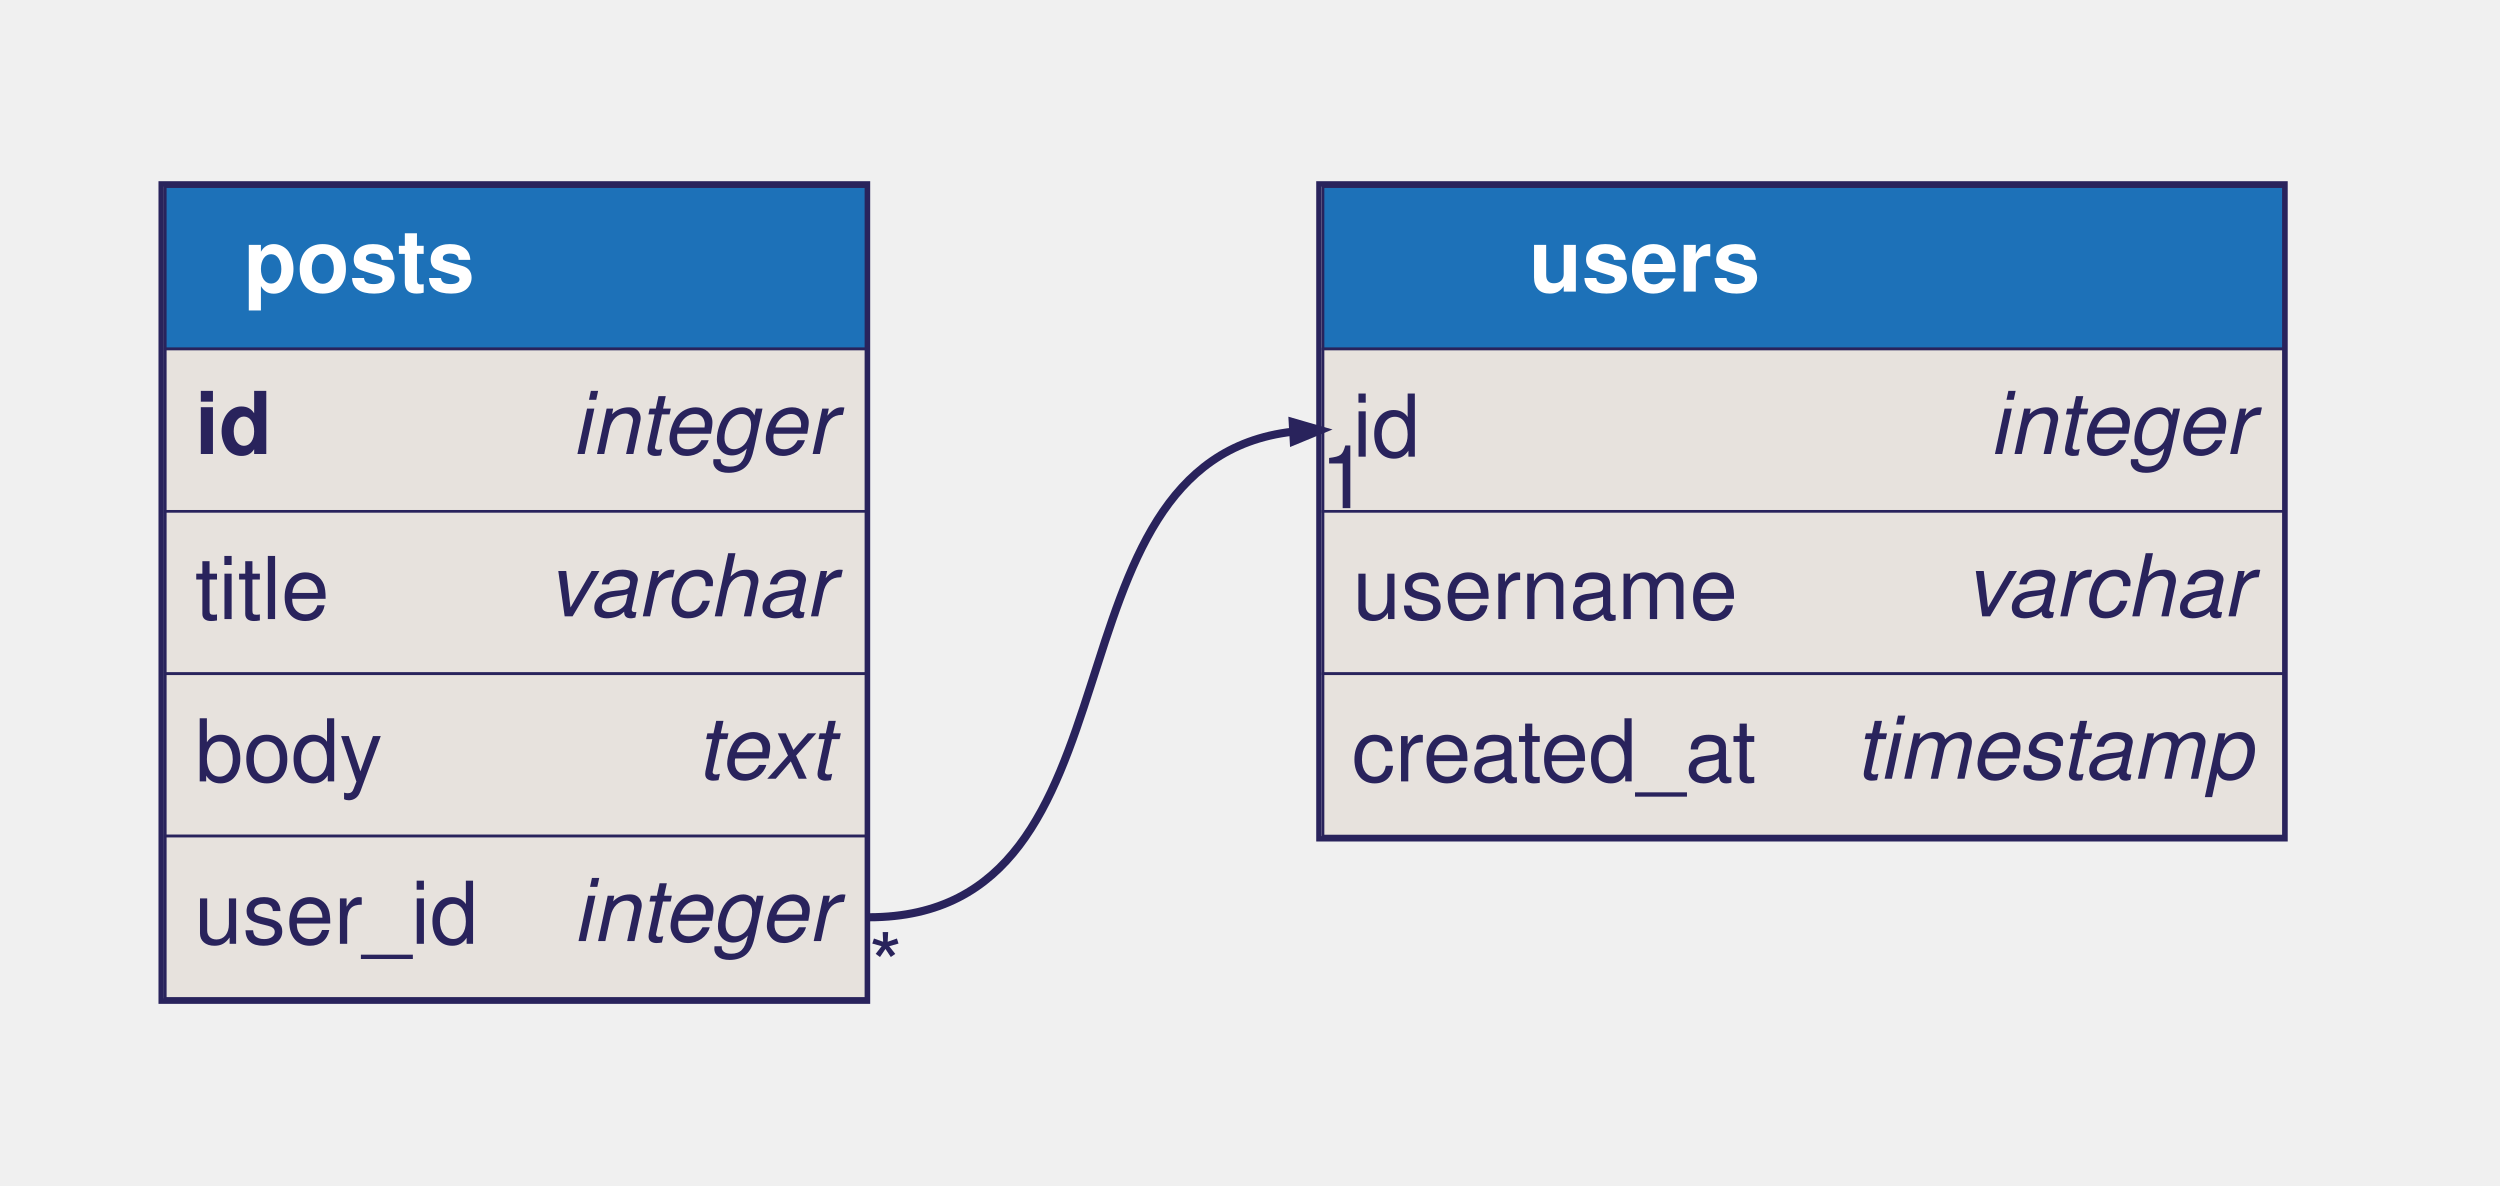
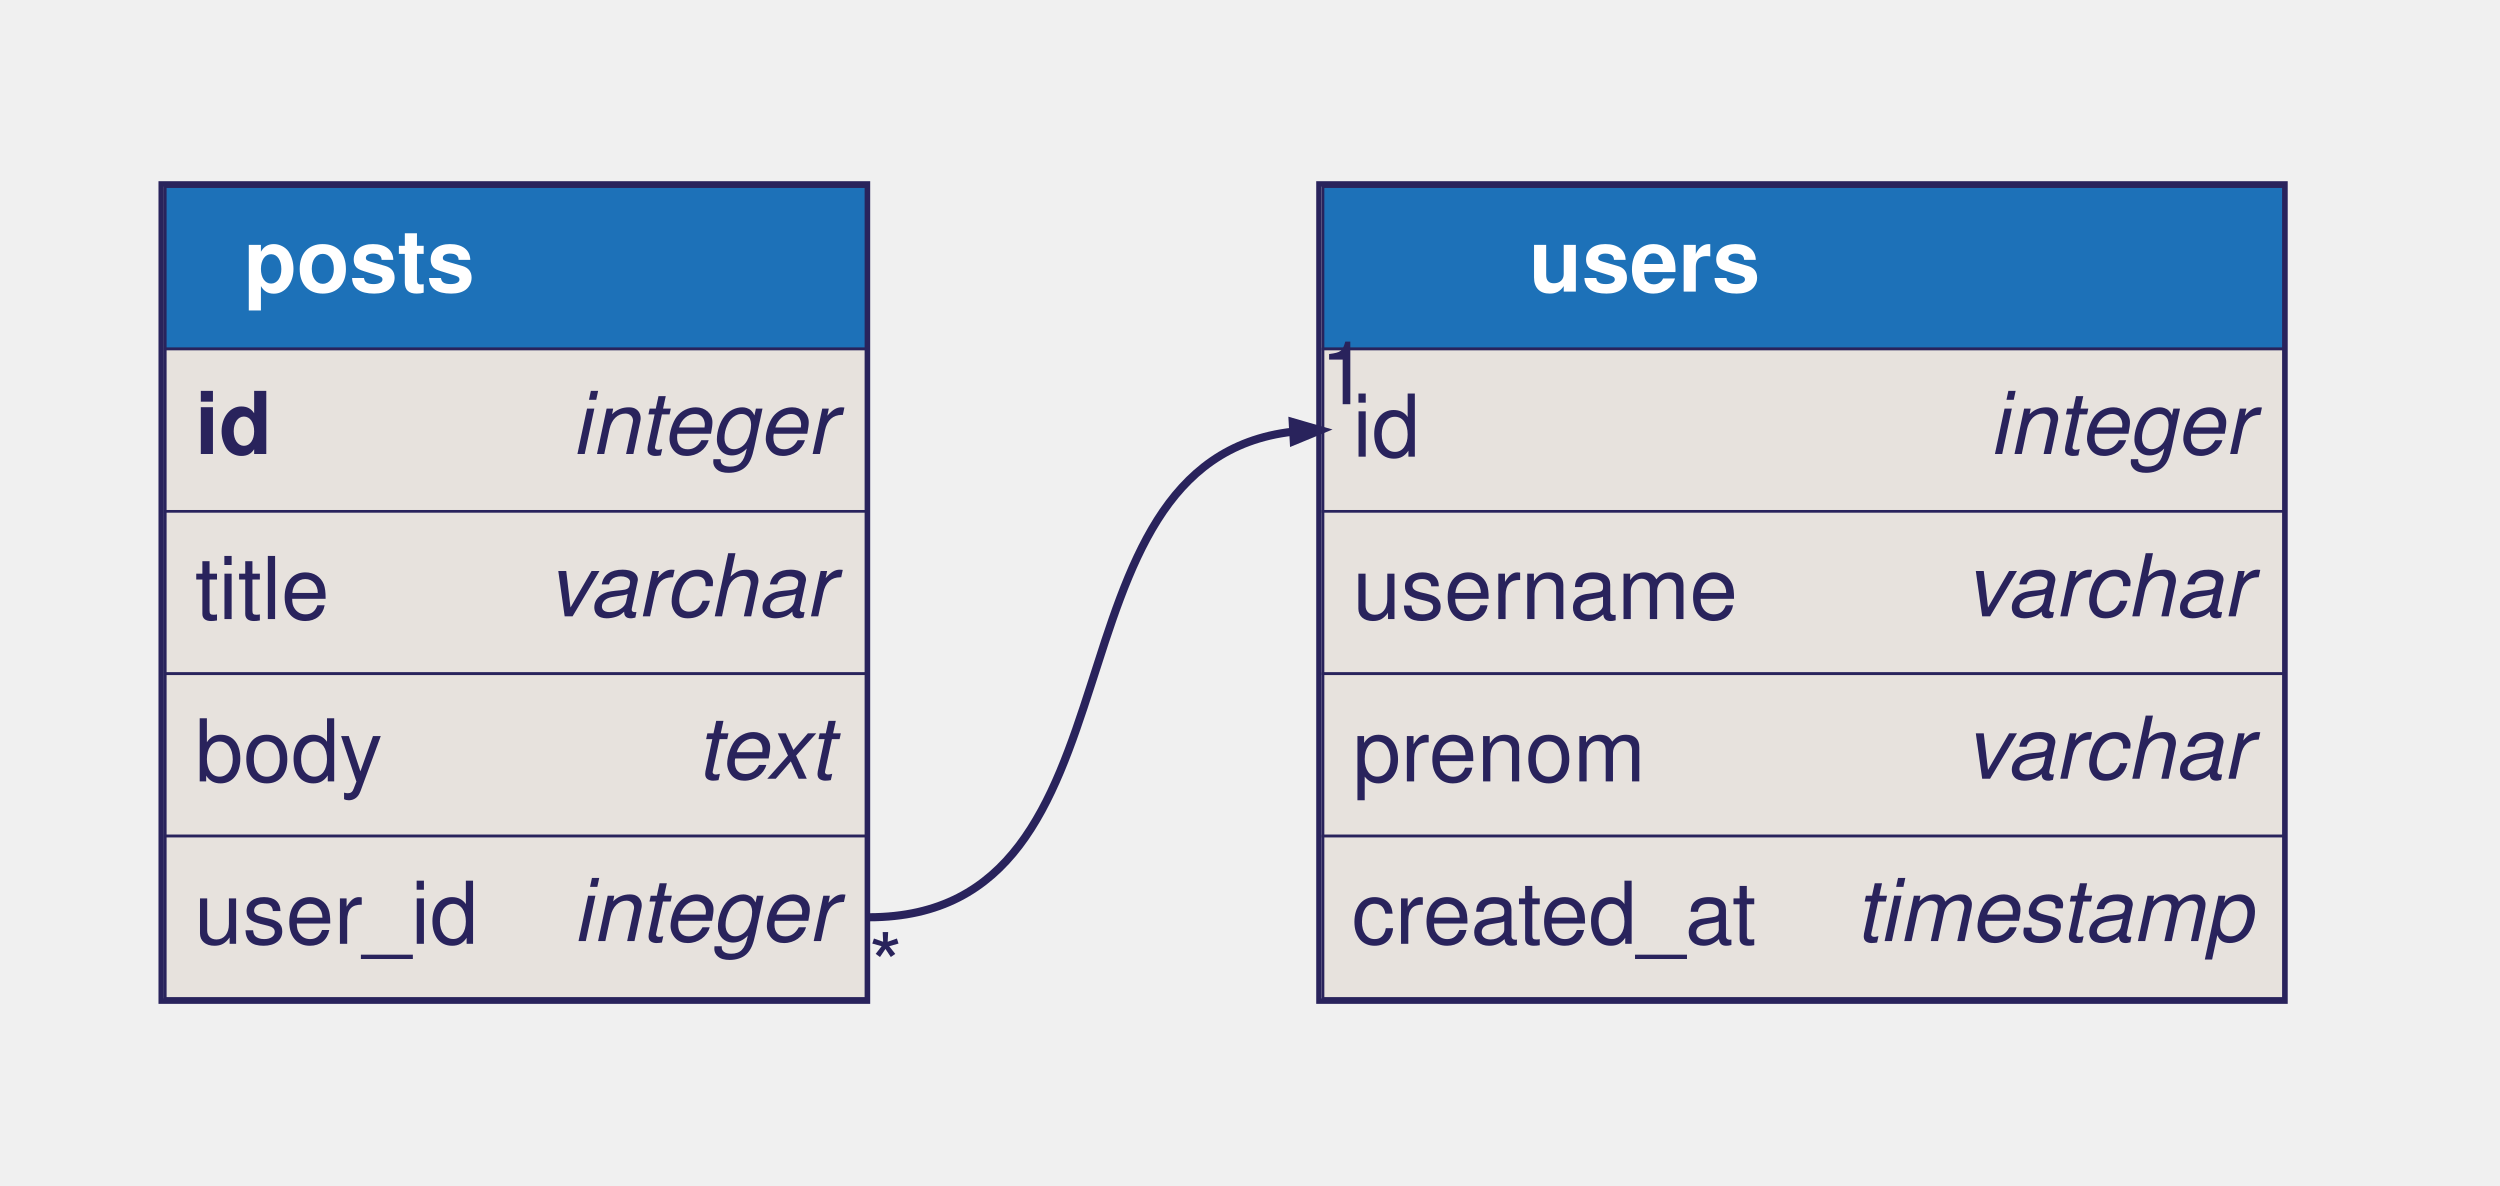
<svg xmlns="http://www.w3.org/2000/svg" width="924pt" height="438pt" viewBox="0.00 0.00 923.64 437.92">
  <g id="graph0" class="graph" transform="scale(1 1) rotate(0) translate(4 433.92)">
    <g id="users" class="node">
-       <ellipse fill="none" stroke="black" stroke-width="0" cx="661.79" cy="-244.96" rx="253.7" ry="172.57" />
+       <ellipse fill="none" stroke="black" stroke-width="0" cx="661.79" cy="-214.96" rx="253.7" ry="214.92" />
      <polygon fill="#1d71b8" stroke="transparent" points="484.79,-304.96 484.79,-364.96 839.79,-364.96 839.79,-304.96 484.79,-304.96" />
      <polygon fill="none" stroke="#29235c" points="484.79,-304.96 484.79,-364.96 839.79,-364.96 839.79,-304.96 484.79,-304.96" />
      <text text-anchor="start" x="560.92" y="-326.16" font-family="Helvetica,sans-Serif" font-weight="bold" font-size="32.00" fill="#ffffff">       users       </text>
      <polygon fill="#e7e2dd" stroke="transparent" points="484.79,-244.96 484.79,-304.96 839.79,-304.96 839.79,-244.96 484.79,-244.96" />
      <polygon fill="none" stroke="#29235c" points="484.79,-244.96 484.79,-304.96 839.79,-304.96 839.79,-244.96 484.79,-244.96" />
      <text text-anchor="start" x="495.79" y="-265.16" font-family="Helvetica,sans-Serif" font-size="32.00" fill="#29235c">id    </text>
      <text text-anchor="start" x="730.99" y="-266.16" font-family="Helvetica,sans-Serif" font-style="italic" font-size="32.00" fill="#29235c">integer</text>
      <polygon fill="#e7e2dd" stroke="transparent" points="484.79,-184.96 484.79,-244.96 839.79,-244.96 839.79,-184.96 484.79,-184.96" />
      <polygon fill="none" stroke="#29235c" points="484.79,-184.96 484.79,-244.96 839.79,-244.96 839.79,-184.96 484.79,-184.96" />
      <text text-anchor="start" x="495.79" y="-205.16" font-family="Helvetica,sans-Serif" font-size="32.00" fill="#29235c">username    </text>
      <text text-anchor="start" x="722.12" y="-206.16" font-family="Helvetica,sans-Serif" font-style="italic" font-size="32.00" fill="#29235c">varchar</text>
      <polygon fill="#e7e2dd" stroke="transparent" points="484.79,-124.96 484.79,-184.96 839.79,-184.96 839.79,-124.96 484.79,-124.96" />
      <polygon fill="none" stroke="#29235c" points="484.79,-124.96 484.79,-184.96 839.79,-184.96 839.79,-124.96 484.79,-124.96" />
-       <text text-anchor="start" x="495.42" y="-145.16" font-family="Helvetica,sans-Serif" font-size="32.00" fill="#29235c">created_at    </text>
-       <text text-anchor="start" x="681.51" y="-146.16" font-family="Helvetica,sans-Serif" font-style="italic" font-size="32.00" fill="#29235c">timestamp</text>
-       <polygon fill="none" stroke="#29235c" stroke-width="2" points="483.29,-123.96 483.29,-365.96 840.29,-365.96 840.29,-123.96 483.29,-123.96" />
+       <text text-anchor="start" x="495.79" y="-145.16" font-family="Helvetica,sans-Serif" font-size="32.00" fill="#29235c">prenom    </text>
+       <text text-anchor="start" x="722.12" y="-146.16" font-family="Helvetica,sans-Serif" font-style="italic" font-size="32.00" fill="#29235c">varchar</text>
+       <polygon fill="#e7e2dd" stroke="transparent" points="484.79,-64.96 484.79,-124.96 839.79,-124.96 839.79,-64.96 484.79,-64.96" />
+       <polygon fill="none" stroke="#29235c" points="484.79,-64.96 484.79,-124.96 839.79,-124.96 839.79,-64.96 484.79,-64.96" />
+       <text text-anchor="start" x="495.42" y="-85.16" font-family="Helvetica,sans-Serif" font-size="32.00" fill="#29235c">created_at    </text>
+       <text text-anchor="start" x="681.51" y="-86.16" font-family="Helvetica,sans-Serif" font-style="italic" font-size="32.00" fill="#29235c">timestamp</text>
+       <polygon fill="none" stroke="#29235c" stroke-width="2" points="483.29,-63.96 483.29,-365.96 840.29,-365.96 840.29,-63.96 483.29,-63.96" />
    </g>
    <g id="posts" class="node">
      <ellipse fill="none" stroke="black" stroke-width="0" cx="185.97" cy="-214.96" rx="185.94" ry="214.92" />
      <polygon fill="#1d71b8" stroke="transparent" points="56.97,-304.96 56.97,-364.96 315.97,-364.96 315.97,-304.96 56.97,-304.96" />
      <polygon fill="none" stroke="#29235c" points="56.97,-304.96 56.97,-364.96 315.97,-364.96 315.97,-304.96 56.97,-304.96" />
      <text text-anchor="start" x="85.98" y="-326.16" font-family="Helvetica,sans-Serif" font-weight="bold" font-size="32.00" fill="#ffffff">       posts       </text>
      <polygon fill="#e7e2dd" stroke="transparent" points="56.97,-244.96 56.97,-304.96 315.97,-304.96 315.97,-244.96 56.97,-244.96" />
      <polygon fill="none" stroke="#29235c" points="56.97,-244.96 56.97,-304.96 315.97,-304.96 315.97,-244.96 56.97,-244.96" />
      <text text-anchor="start" x="67.97" y="-266.16" font-family="Helvetica,sans-Serif" font-weight="bold" font-size="32.00" fill="#29235c">id</text>
      <text text-anchor="start" x="92.86" y="-266.16" font-family="Helvetica,sans-Serif" font-size="32.00" fill="#29235c">    </text>
      <text text-anchor="start" x="207.17" y="-266.16" font-family="Helvetica,sans-Serif" font-style="italic" font-size="32.00" fill="#29235c">integer</text>
      <polygon fill="#e7e2dd" stroke="transparent" points="56.97,-184.96 56.97,-244.96 315.97,-244.96 315.97,-184.96 56.97,-184.96" />
      <polygon fill="none" stroke="#29235c" points="56.97,-184.96 56.97,-244.96 315.97,-244.96 315.97,-184.96 56.97,-184.96" />
      <text text-anchor="start" x="67.97" y="-205.16" font-family="Helvetica,sans-Serif" font-size="32.00" fill="#29235c">title    </text>
      <text text-anchor="start" x="198.3" y="-206.16" font-family="Helvetica,sans-Serif" font-style="italic" font-size="32.00" fill="#29235c">varchar</text>
      <polygon fill="#e7e2dd" stroke="transparent" points="56.97,-124.96 56.97,-184.96 315.97,-184.96 315.97,-124.96 56.97,-124.96" />
      <polygon fill="none" stroke="#29235c" points="56.97,-124.96 56.97,-184.96 315.97,-184.96 315.97,-124.96 56.97,-124.96" />
      <text text-anchor="start" x="67.97" y="-145.16" font-family="Helvetica,sans-Serif" font-size="32.00" fill="#29235c">body    </text>
      <text text-anchor="start" x="253.39" y="-146.16" font-family="Helvetica,sans-Serif" font-style="italic" font-size="32.00" fill="#29235c">text</text>
      <polygon fill="#e7e2dd" stroke="transparent" points="56.97,-64.96 56.97,-124.96 315.97,-124.96 315.97,-64.96 56.97,-64.96" />
      <polygon fill="none" stroke="#29235c" points="56.97,-64.96 56.97,-124.96 315.97,-124.96 315.97,-64.96 56.97,-64.96" />
      <text text-anchor="start" x="67.73" y="-85.16" font-family="Helvetica,sans-Serif" font-size="32.00" fill="#29235c">user_id    </text>
      <text text-anchor="start" x="207.57" y="-86.16" font-family="Helvetica,sans-Serif" font-style="italic" font-size="32.00" fill="#29235c">integer</text>
      <polygon fill="none" stroke="#29235c" stroke-width="2" points="55.47,-63.96 55.47,-365.96 316.47,-365.96 316.47,-63.96 55.47,-63.96" />
    </g>
    <g id="edge2" class="edge">
      <path fill="none" stroke="#29235c" stroke-width="3" d="M316.97,-94.96C422.53,-94.96 377.86,-263.55 473.73,-274.41" />
      <polygon fill="#29235c" stroke="#29235c" stroke-width="3" points="473.61,-277.91 483.79,-274.96 474,-270.92 473.61,-277.91" />
-       <text text-anchor="middle" x="492.68" y="-246.16" font-family="Helvetica,sans-Serif" font-size="32.00" fill="#29235c">1</text>
+       <text text-anchor="middle" x="492.68" y="-284.56" font-family="Helvetica,sans-Serif" font-size="32.00" fill="#29235c">1</text>
      <text text-anchor="middle" x="323.19" y="-66.16" font-family="Helvetica,sans-Serif" font-size="32.00" fill="#29235c">*</text>
    </g>
  </g>
</svg>
